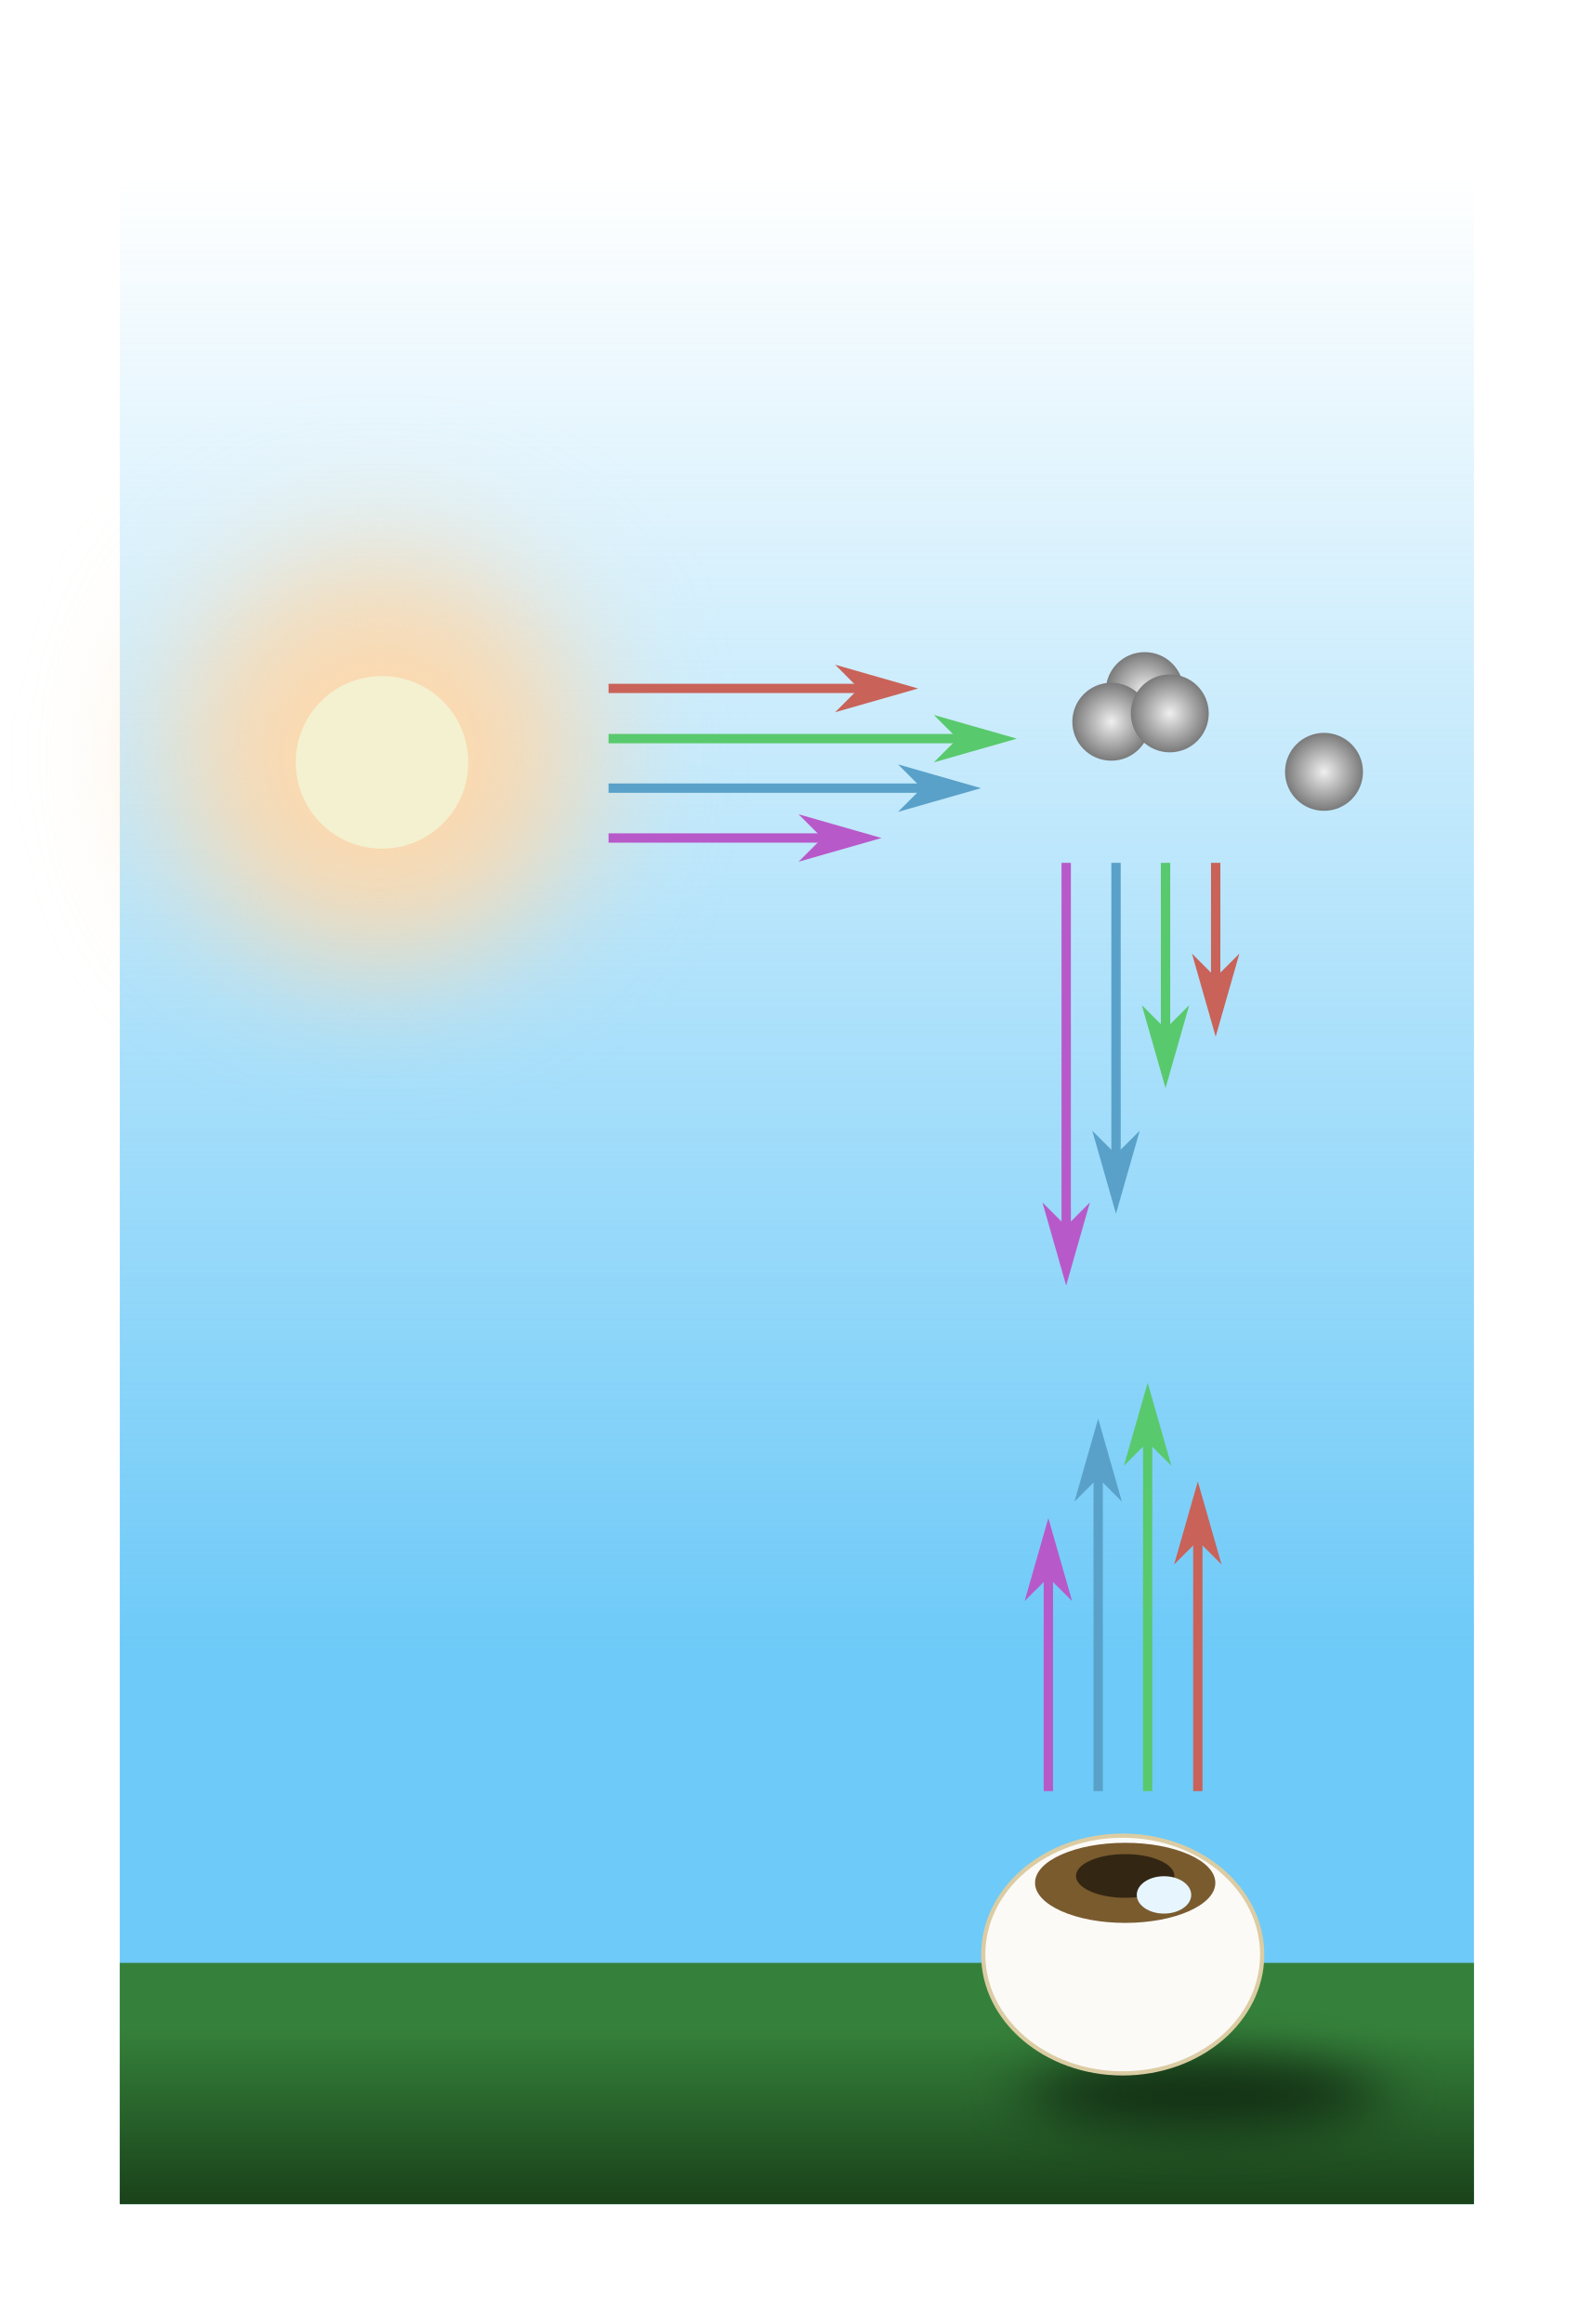
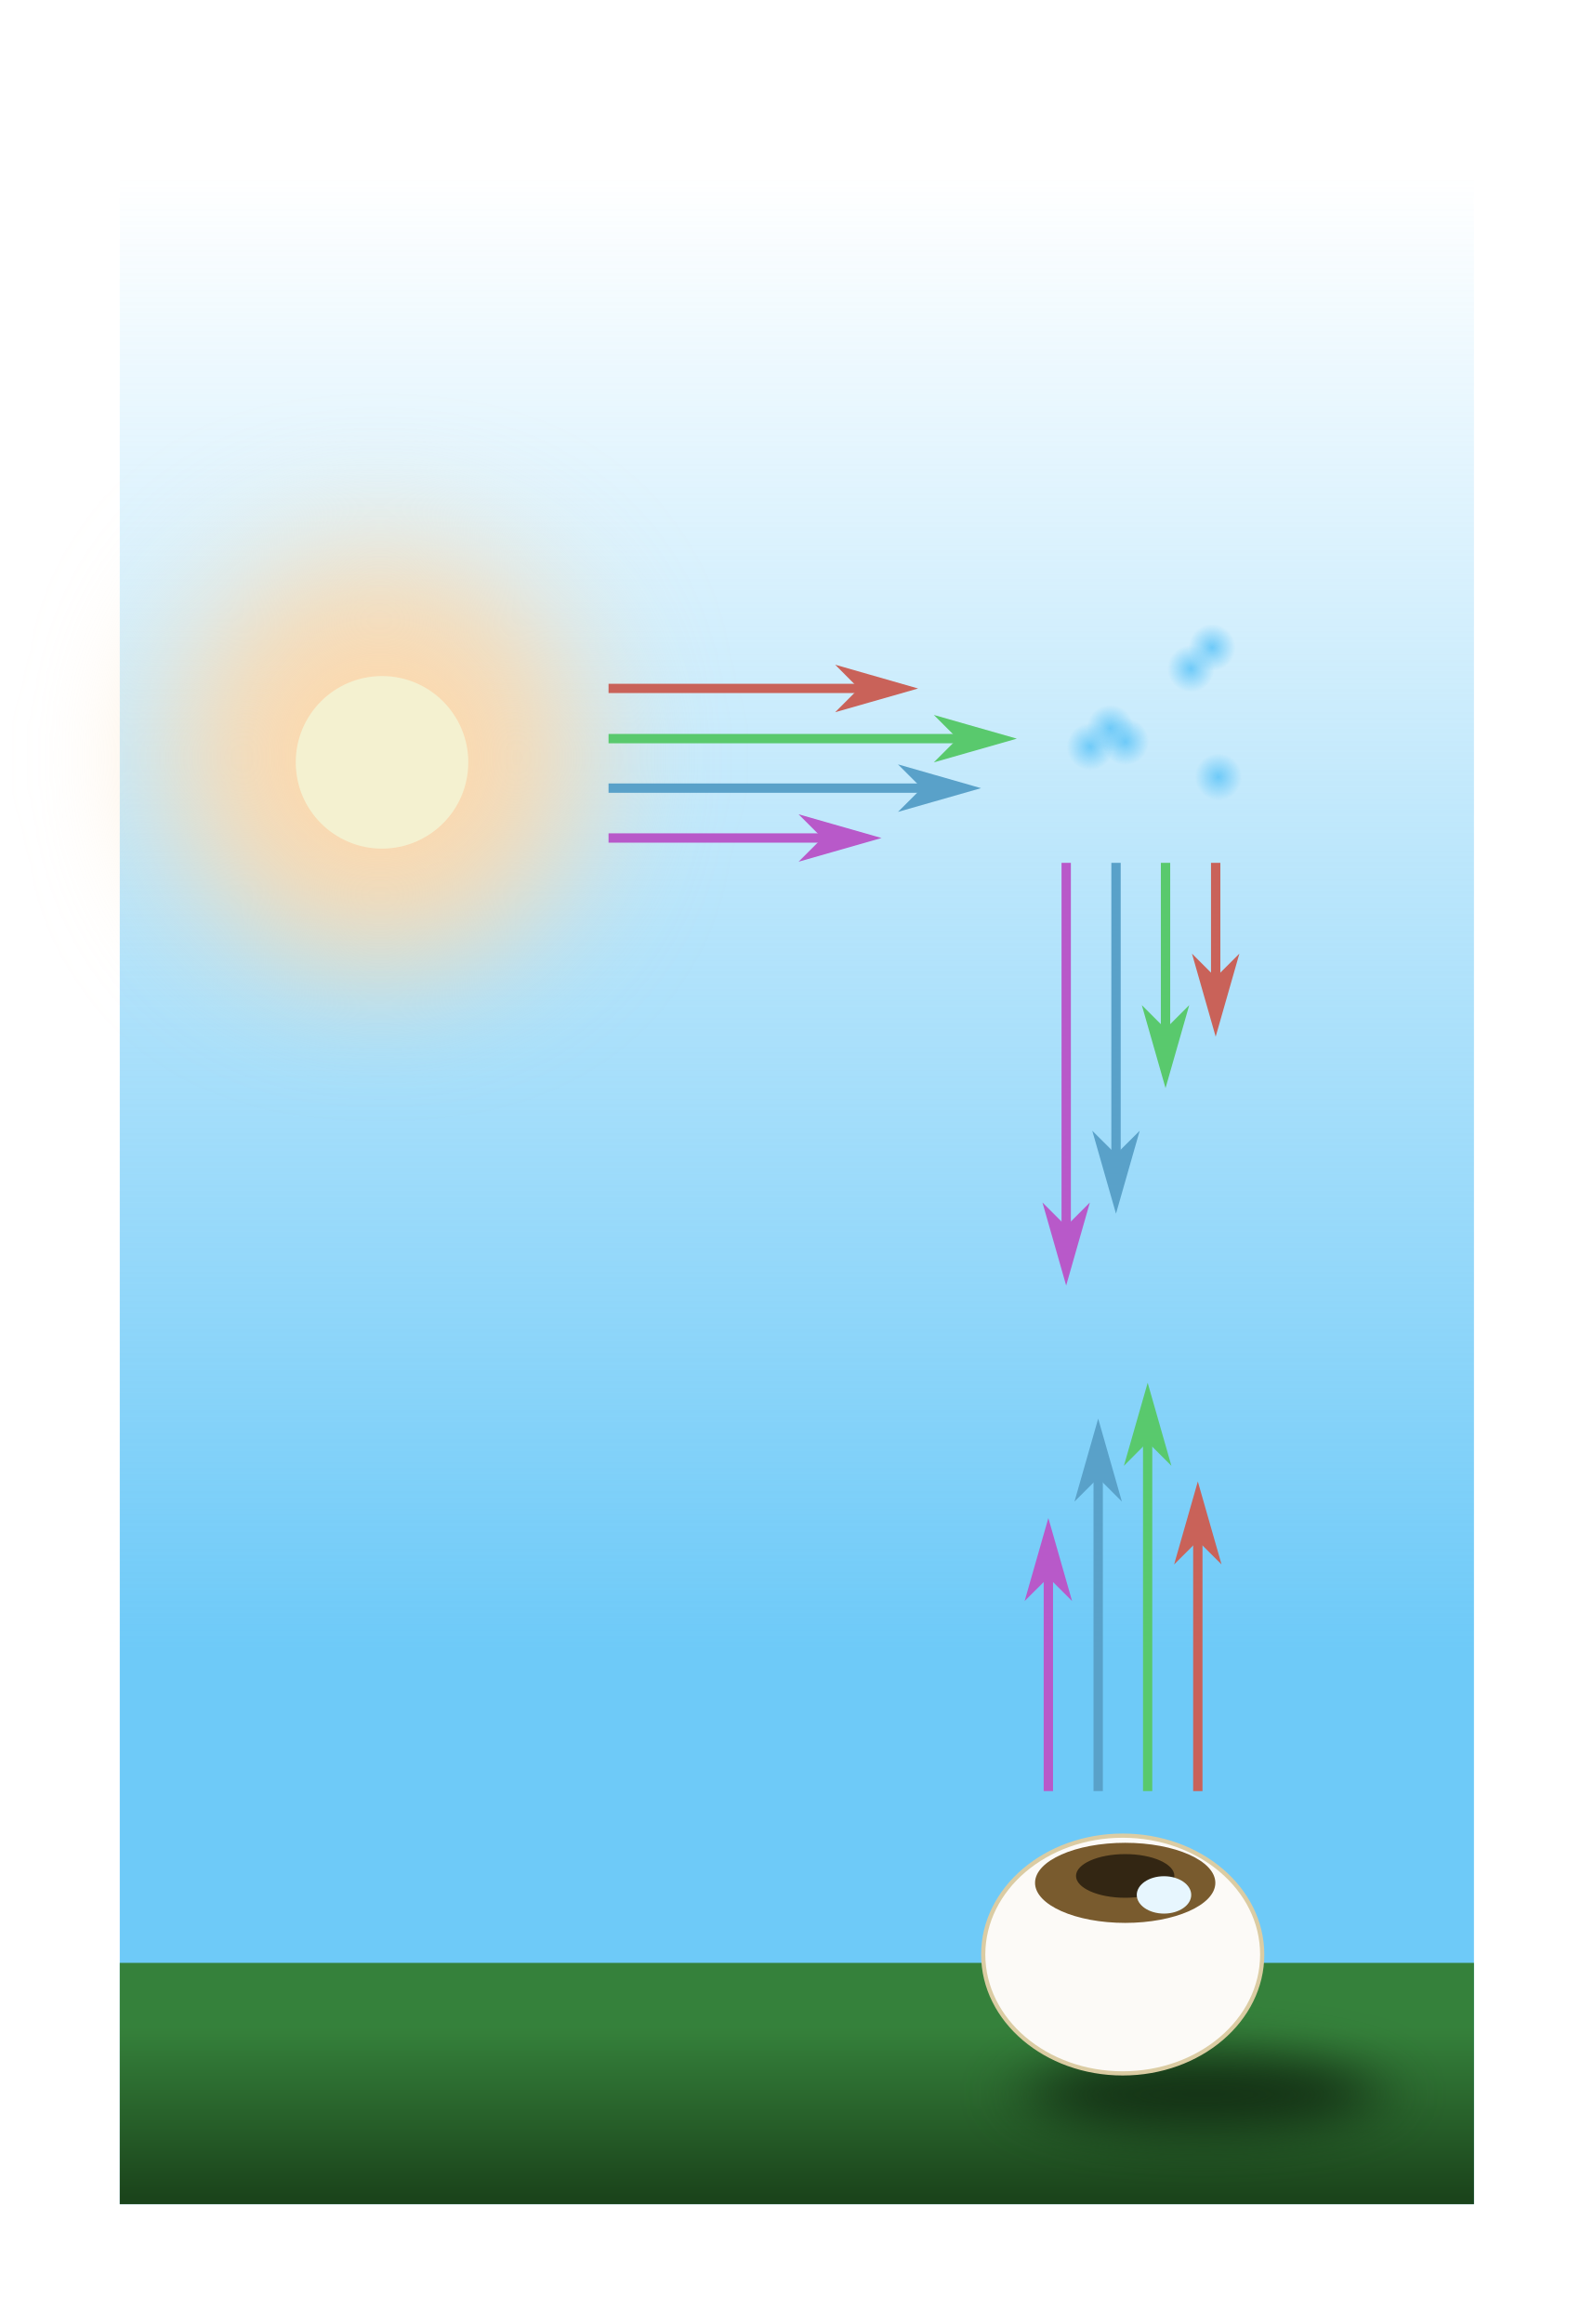
<svg xmlns="http://www.w3.org/2000/svg" xmlns:xlink="http://www.w3.org/1999/xlink" width="39.92mm" height="58.202mm" viewBox="0 0 39.92 58.202" version="1.1" id="svg1919">
  <defs id="defs1916">
    <linearGradient id="linearGradient8971">
      <stop style="stop-color:#35813b;stop-opacity:1" offset="0" id="stop8967" />
      <stop style="stop-color:#1b441b;stop-opacity:1" offset="1" id="stop8969" />
-     </linearGradient>
-     <linearGradient id="linearGradient8108">
-       <stop style="stop-color:#efefef;stop-opacity:1" offset="0" id="stop8104" />
-       <stop style="stop-color:#7a7a7a;stop-opacity:1" offset="1" id="stop8106" />
    </linearGradient>
    <marker style="overflow:visible;" id="Arrow1Mend" refX="0.0" refY="0.0" orient="auto">
      <path transform="scale(0.4) rotate(180) translate(10,0)" style="fill-rule:evenodd;fill:context-stroke;stroke:context-stroke;stroke-width:1.0pt;" d="M 0.0,0.0 L 5.0,-5.0 L -12.5,0.0 L 5.0,5.0 L 0.0,0.0 z " id="path6926" />
    </marker>
    <linearGradient id="linearGradient6579">
      <stop style="stop-color:#6ecaf8;stop-opacity:1;" offset="0" id="stop6575" />
      <stop style="stop-color:#6ecaf8;stop-opacity:0;" offset="1" id="stop6577" />
    </linearGradient>
    <filter style="color-interpolation-filters:sRGB" id="filter6571" x="-0.404" y="-0.404" width="1.809" height="1.809">
      <feGaussianBlur stdDeviation="1.728" id="feGaussianBlur6573" />
    </filter>
    <linearGradient xlink:href="#linearGradient6579" id="linearGradient6581" x1="93.383" y1="100.019" x2="93.383" y2="63.141" gradientUnits="userSpaceOnUse" />
-     <radialGradient xlink:href="#linearGradient8108" id="radialGradient8110" cx="105.24" cy="79.818" fx="105.24" fy="79.818" r="0.976" gradientUnits="userSpaceOnUse" gradientTransform="translate(-2.354471,-3.81869)" />
-     <radialGradient xlink:href="#linearGradient8108" id="radialGradient8213" gradientUnits="userSpaceOnUse" gradientTransform="translate(-3.191168,-3.051718)" cx="105.24" cy="79.818" fx="105.24" fy="79.818" r="0.976" />
-     <radialGradient xlink:href="#linearGradient8108" id="radialGradient8217" gradientUnits="userSpaceOnUse" gradientTransform="translate(-1.726949,-3.260892)" cx="105.24" cy="79.818" fx="105.24" fy="79.818" r="0.976" />
-     <radialGradient xlink:href="#linearGradient8108" id="radialGradient8225" gradientUnits="userSpaceOnUse" gradientTransform="translate(2.136538,-1.796674)" cx="105.24" cy="79.818" fx="105.24" fy="79.818" r="0.976" />
+     <radialGradient xlink:href="#linearGradient6579" id="radialGradient8110" cx="105.24" cy="79.818" fx="105.24" fy="79.818" r="0.976" gradientUnits="userSpaceOnUse" gradientTransform="matrix(0.6030273,0,0,0.6030273,38.56063,28.7973)" />
+     <radialGradient xlink:href="#linearGradient6579" id="radialGradient8213" gradientUnits="userSpaceOnUse" gradientTransform="matrix(0.6030273,0,0,0.6030273,38.05608,29.25981)" cx="105.24" cy="79.818" fx="105.24" fy="79.818" r="0.976" />
+     <radialGradient xlink:href="#linearGradient6579" id="radialGradient8217" gradientUnits="userSpaceOnUse" gradientTransform="matrix(0.6030273,0,0,0.6030273,38.93904,29.13367)" cx="105.24" cy="79.818" fx="105.24" fy="79.818" r="0.976" />
+     <radialGradient xlink:href="#linearGradient6579" id="radialGradient8225" gradientUnits="userSpaceOnUse" gradientTransform="matrix(0.6030273,0,0,0.6030273,41.26883,30.01663)" cx="105.24" cy="79.818" fx="105.24" fy="79.818" r="0.976" />
    <linearGradient xlink:href="#linearGradient8971" id="linearGradient8946" gradientUnits="userSpaceOnUse" x1="93.383" y1="100.019" x2="93.383" y2="63.141" gradientTransform="matrix(1,0,0,0.1157899,0,-121.0366)" />
    <filter style="color-interpolation-filters:sRGB" id="filter10713" x="-0.749" y="-0.23" width="2.498" height="1.46">
      <feGaussianBlur stdDeviation="0.674" id="feGaussianBlur10715" />
    </filter>
+     <radialGradient xlink:href="#linearGradient6579" id="radialGradient11516" gradientUnits="userSpaceOnUse" gradientTransform="matrix(0.6030273,0,0,0.6030273,40.57859,27.30498)" cx="105.24" cy="79.818" fx="105.24" fy="79.818" r="0.976" />
+     <radialGradient xlink:href="#linearGradient6579" id="radialGradient11520" gradientUnits="userSpaceOnUse" gradientTransform="matrix(0.6030273,0,0,0.6030273,41.10776,26.77581)" cx="105.24" cy="79.818" fx="105.24" fy="79.818" r="0.976" />
  </defs>
  <g id="layer1" transform="translate(-74.21216,-58.69121)">
    <rect style="fill:url(#linearGradient6581);fill-opacity:1;stroke:none;stroke-width:0.558;stroke-opacity:1" id="rect3906" width="33.92" height="52.202" x="77.212" y="61.691" />
    <circle style="fill:#e8dec4;fill-opacity:1;stroke:#dbcca3;stroke-width:0.5;stroke-opacity:1" id="circle4144" cx="137.653" cy="98.211" r="15.382" />
    <path style="fill:#fcfaf7;fill-opacity:1;stroke:#dbcca3;stroke-width:0.5;stroke-opacity:1" id="circle4437" d="m 123.905,105.111 a 15.382,15.382 0 0 1 0.477,-14.677 l 13.272,7.777 z" />
    <ellipse style="fill:#795b2e;fill-opacity:1;stroke:none;stroke-width:1.036;stroke-opacity:1" id="path5293" cx="124.914" cy="97.916" rx="2.65" ry="5.966" />
    <ellipse style="fill:#332613;fill-opacity:1;stroke:none;stroke-width:0.565;stroke-opacity:1" id="ellipse5411" cx="124.457" cy="97.916" rx="1.445" ry="3.254" />
    <ellipse style="fill:#e7f6fe;fill-opacity:1;stroke:none;stroke-width:0.389;stroke-opacity:1" id="ellipse7188" cx="125.712" cy="95.348" rx="1.236" ry="1.802" />
    <circle style="mix-blend-mode:normal;fill:#fcd9ae;fill-opacity:1;stroke:none;stroke-width:0.5;filter:url(#filter6571)" id="path6357" cx="83.726" cy="77.663" r="5.127" />
    <g id="path6783">
      <path style="color:#000000;fill:#59a1c9;-inkscape-stroke:none" d="m 89.455,78.312 v 0.234 h 8.867 V 78.312 Z" id="path10902" />
      <g id="g10890">
        <g id="path10892">
          <path style="color:#000000;fill:#59a1c9;fill-rule:evenodd;stroke-width:0.094pt;-inkscape-stroke:none" d="m 97.387,78.429 -0.468,0.468 1.638,-0.468 -1.638,-0.468 z" id="path10896" />
          <path style="color:#000000;fill:#59a1c9;fill-rule:evenodd;-inkscape-stroke:none" d="m 96.705,77.834 0.596,0.596 -0.596,0.594 2.08,-0.594 z m 0.43,0.254 1.195,0.342 -1.195,0.34 0.342,-0.34 -0.045,-0.045 z" id="path10898" />
        </g>
      </g>
    </g>
    <g id="path7265">
      <path style="color:#000000;fill:#59c96d;-inkscape-stroke:none" d="m 89.455,77.072 v 0.234 h 9.766 v -0.234 z" id="path10920" />
      <g id="g10908">
        <g id="path10910">
          <path style="color:#000000;fill:#59c96d;fill-rule:evenodd;stroke-width:0.094pt;-inkscape-stroke:none" d="m 98.284,77.19 -0.468,0.468 1.638,-0.468 -1.638,-0.468 z" id="path10914" />
          <path style="color:#000000;fill:#59c96d;fill-rule:evenodd;-inkscape-stroke:none" d="m 97.602,76.596 0.594,0.594 -0.594,0.594 2.08,-0.594 z m 0.43,0.252 1.195,0.342 -1.195,0.342 0.342,-0.342 -0.045,-0.045 z" id="path10916" />
        </g>
      </g>
    </g>
    <g id="path7267">
      <path style="color:#000000;fill:#c96259;-inkscape-stroke:none" d="m 89.455,75.816 v 0.232 h 7.293 v -0.232 z" id="path10938" />
      <g id="g10926">
        <g id="path10928">
          <path style="color:#000000;fill:#c96259;fill-rule:evenodd;stroke-width:0.094pt;-inkscape-stroke:none" d="m 95.812,75.933 -0.468,0.468 1.638,-0.468 -1.638,-0.468 z" id="path10932" />
          <path style="color:#000000;fill:#c96259;fill-rule:evenodd;-inkscape-stroke:none" d="m 95.131,75.338 0.594,0.596 -0.594,0.594 2.078,-0.594 z m 0.428,0.254 1.197,0.342 -1.195,0.34 0.34,-0.34 -0.045,-0.045 z" id="path10934" />
        </g>
      </g>
    </g>
    <g id="path7542">
      <path style="color:#000000;fill:#b859c9;-inkscape-stroke:none" d="m 89.455,79.561 v 0.234 h 6.377 v -0.234 z" id="path10956" />
      <g id="g10944">
        <g id="path10946">
          <path style="color:#000000;fill:#b859c9;fill-rule:evenodd;stroke-width:0.094pt;-inkscape-stroke:none" d="m 94.896,79.677 -0.468,0.468 1.638,-0.468 -1.638,-0.468 z" id="path10950" />
          <path style="color:#000000;fill:#b859c9;fill-rule:evenodd;-inkscape-stroke:none" d="m 94.215,79.084 0.594,0.594 -0.594,0.594 2.078,-0.594 z m 0.43,0.252 1.195,0.34 -1.195,0.342 0.34,-0.34 -0.043,-0.045 z" id="path10952" />
        </g>
      </g>
    </g>
-     <circle style="fill:url(#radialGradient8110);fill-opacity:1;stroke:none;stroke-width:0.265;stroke-miterlimit:4;stroke-dasharray:none;stroke-opacity:1" id="path7996" cx="102.885" cy="75.999" r="0.976" />
-     <circle style="fill:url(#radialGradient8213);fill-opacity:1;stroke:none;stroke-width:0.265;stroke-miterlimit:4;stroke-dasharray:none;stroke-opacity:1" id="circle8211" cx="102.048" cy="76.766" r="0.976" />
-     <circle style="fill:url(#radialGradient8217);fill-opacity:1;stroke:none;stroke-width:0.265;stroke-miterlimit:4;stroke-dasharray:none;stroke-opacity:1" id="circle8215" cx="103.513" cy="76.557" r="0.976" />
-     <circle style="fill:url(#radialGradient8225);fill-opacity:1;stroke:none;stroke-width:0.265;stroke-miterlimit:4;stroke-dasharray:none;stroke-opacity:1" id="circle8223" cx="107.376" cy="78.021" r="0.976" />
+     <circle style="fill:url(#radialGradient8110);fill-opacity:1;stroke:none;stroke-width:0.16;stroke-miterlimit:4;stroke-dasharray:none;stroke-opacity:1" id="path7996" cx="102.023" cy="76.93" r="0.589" />
+     <circle style="fill:url(#radialGradient8213);fill-opacity:1;stroke:none;stroke-width:0.16;stroke-miterlimit:4;stroke-dasharray:none;stroke-opacity:1" id="circle8211" cx="101.518" cy="77.392" r="0.589" />
+     <circle style="fill:url(#radialGradient8217);fill-opacity:1;stroke:none;stroke-width:0.16;stroke-miterlimit:4;stroke-dasharray:none;stroke-opacity:1" id="circle8215" cx="102.401" cy="77.266" r="0.589" />
+     <circle style="fill:url(#radialGradient8225);fill-opacity:1;stroke:none;stroke-width:0.16;stroke-miterlimit:4;stroke-dasharray:none;stroke-opacity:1" id="circle8223" cx="104.731" cy="78.149" r="0.589" />
    <circle style="opacity:1;fill:#f4f1d0;fill-opacity:1;stroke:none;stroke-width:0.265;stroke-miterlimit:4;stroke-dasharray:none;stroke-opacity:1" id="path8259" cx="83.781" cy="77.783" r="2.161" />
    <g id="g8762" transform="rotate(90,97.59217,87.7693)">
      <g id="path8750">
        <path style="color:#000000;fill:#59a1c9;-inkscape-stroke:none" d="M 90.123,83.078 V 83.312 h 8.326 v -0.234 z" id="path10974" />
        <g id="g10962">
          <g id="path10964">
            <path style="color:#000000;fill:#59a1c9;fill-rule:evenodd;stroke-width:0.094pt;-inkscape-stroke:none" d="m 97.514,83.195 -0.468,0.468 1.638,-0.468 -1.638,-0.468 z" id="path10968" />
            <path style="color:#000000;fill:#59a1c9;fill-rule:evenodd;-inkscape-stroke:none" d="m 96.832,82.602 0.592,0.594 -0.592,0.594 2.078,-0.594 z m 0.428,0.252 1.195,0.342 -1.195,0.342 0.342,-0.342 -0.043,-0.045 z" id="path10970" />
          </g>
        </g>
      </g>
      <g id="path8752">
        <path style="color:#000000;fill:#59c96d;-inkscape-stroke:none" d="m 90.123,81.838 v 0.234 h 5.18 v -0.234 z" id="path10992" />
        <g id="g10980">
          <g id="path10982">
            <path style="color:#000000;fill:#59c96d;fill-rule:evenodd;stroke-width:0.094pt;-inkscape-stroke:none" d="m 94.368,81.956 -0.468,0.468 1.638,-0.468 -1.638,-0.468 z" id="path10986" />
            <path style="color:#000000;fill:#59c96d;fill-rule:evenodd;-inkscape-stroke:none" d="m 93.686,81.361 0.594,0.594 -0.594,0.594 2.078,-0.594 z m 0.428,0.252 1.197,0.342 -1.197,0.342 0.342,-0.342 -0.043,-0.043 z" id="path10988" />
          </g>
        </g>
      </g>
      <g id="path8754">
        <path style="color:#000000;fill:#c96259;-inkscape-stroke:none" d="m 90.123,80.582 v 0.234 h 3.893 v -0.234 z" id="path11010" />
        <g id="g10998">
          <g id="path11000">
            <path style="color:#000000;fill:#c96259;fill-rule:evenodd;stroke-width:0.094pt;-inkscape-stroke:none" d="m 93.079,80.699 -0.468,0.468 1.638,-0.468 -1.638,-0.468 z" id="path11004" />
            <path style="color:#000000;fill:#c96259;fill-rule:evenodd;-inkscape-stroke:none" d="m 92.396,80.105 0.594,0.594 -0.594,0.594 2.08,-0.594 z m 0.428,0.252 1.197,0.342 -1.197,0.342 0.344,-0.342 -0.045,-0.045 z" id="path11006" />
          </g>
        </g>
      </g>
      <g id="path8756">
        <path style="color:#000000;fill:#b859c9;-inkscape-stroke:none" d="m 90.123,84.326 v 0.234 h 10.125 v -0.234 z" id="path11028" />
        <g id="g11016">
          <g id="path11018">
            <path style="color:#000000;fill:#b859c9;fill-rule:evenodd;stroke-width:0.094pt;-inkscape-stroke:none" d="m 99.312,84.443 -0.468,0.468 1.638,-0.468 -1.638,-0.468 z" id="path11022" />
            <path style="color:#000000;fill:#b859c9;fill-rule:evenodd;-inkscape-stroke:none" d="m 98.629,83.85 0.594,0.594 -0.594,0.594 2.08,-0.594 z m 0.43,0.252 1.195,0.342 -1.195,0.342 0.342,-0.342 -0.045,-0.045 z" id="path11024" />
          </g>
        </g>
      </g>
    </g>
    <rect style="fill:url(#linearGradient8946);fill-opacity:1;stroke:none;stroke-width:0.19;stroke-opacity:1" id="rect8944" width="33.92" height="6.044" x="77.212" y="-113.893" transform="scale(1,-1)" />
    <g id="g9482" transform="matrix(0,-1,-1,0,201.0084,192.2231)">
      <g id="path9470">
        <path style="color:#000000;fill:#59a1c9;-inkscape-stroke:none" d="m 88.676,99.172 v 0.234 h 8.867 v -0.234 z" id="path11046" />
        <g id="g11034">
          <g id="path11036">
            <path style="color:#000000;fill:#59a1c9;fill-rule:evenodd;stroke-width:0.094pt;-inkscape-stroke:none" d="m 96.608,99.289 -0.468,0.468 1.638,-0.468 -1.638,-0.468 z" id="path11040" />
            <path style="color:#000000;fill:#59a1c9;fill-rule:evenodd;-inkscape-stroke:none" d="m 95.926,98.695 0.594,0.594 -0.594,0.594 2.078,-0.594 z m 0.428,0.252 1.195,0.342 -1.195,0.342 0.342,-0.342 -0.043,-0.045 z" id="path11042" />
          </g>
        </g>
      </g>
      <g id="path9472">
        <path style="color:#000000;fill:#59c96d;-inkscape-stroke:none" d="m 88.676,97.934 v 0.232 h 9.766 v -0.232 z" id="path11064" />
        <g id="g11052">
          <g id="path11054">
            <path style="color:#000000;fill:#59c96d;fill-rule:evenodd;stroke-width:0.094pt;-inkscape-stroke:none" d="m 97.505,98.05 -0.468,0.468 1.638,-0.468 -1.638,-0.468 z" id="path11058" />
            <path style="color:#000000;fill:#59c96d;fill-rule:evenodd;-inkscape-stroke:none" d="m 96.822,97.455 0.596,0.596 -0.596,0.594 2.08,-0.596 z m 0.43,0.254 1.197,0.342 -1.197,0.34 0.342,-0.342 -0.045,-0.043 z" id="path11060" />
          </g>
        </g>
      </g>
      <g id="path9474">
        <path style="color:#000000;fill:#c96259;-inkscape-stroke:none" d="m 88.676,96.676 v 0.234 h 7.293 v -0.234 z" id="path11082" />
        <g id="g11070">
          <g id="path11072">
            <path style="color:#000000;fill:#c96259;fill-rule:evenodd;stroke-width:0.094pt;-inkscape-stroke:none" d="m 95.033,96.793 -0.468,0.468 1.638,-0.468 -1.638,-0.468 z" id="path11076" />
            <path style="color:#000000;fill:#c96259;fill-rule:evenodd;-inkscape-stroke:none" d="m 94.352,96.199 0.592,0.594 -0.592,0.594 2.078,-0.594 z m 0.428,0.252 1.195,0.342 -1.195,0.342 0.342,-0.342 -0.045,-0.045 z" id="path11078" />
          </g>
        </g>
      </g>
      <g id="path9476">
        <path style="color:#000000;fill:#b859c9;-inkscape-stroke:none" d="m 88.676,100.42 v 0.234 h 6.377 v -0.234 z" id="path11100" />
        <g id="g11088">
          <g id="path11090">
            <path style="color:#000000;fill:#b859c9;fill-rule:evenodd;stroke-width:0.094pt;-inkscape-stroke:none" d="m 94.117,100.537 -0.468,0.468 1.638,-0.468 -1.638,-0.468 z" id="path11094" />
            <path style="color:#000000;fill:#b859c9;fill-rule:evenodd;-inkscape-stroke:none" d="m 93.436,99.943 0.592,0.594 -0.592,0.594 2.078,-0.594 z m 0.428,0.252 1.195,0.342 -1.195,0.342 0.342,-0.342 -0.045,-0.045 z" id="path11096" />
          </g>
        </g>
      </g>
    </g>
    <ellipse style="mix-blend-mode:normal;fill:#133014;fill-opacity:1;stroke:none;stroke-width:0.063;stroke-opacity:1;filter:url(#filter10713)" id="ellipse9974" cx="-111.781" cy="-102.334" transform="matrix(0,-0.9001925,-1.263863,0,-24.98071,10.51566)" rx="1.081" ry="3.515" />
    <ellipse style="fill:#fcfaf7;fill-opacity:1;stroke:#dbcca3;stroke-width:0.105;stroke-opacity:1" id="path9694" cx="107.64" cy="-102.334" transform="rotate(90)" rx="2.977" ry="3.494" />
    <ellipse style="fill:#795b2e;fill-opacity:1;stroke:none;stroke-width:0.392;stroke-opacity:1" id="ellipse9696" cx="105.845" cy="-102.396" rx="1.003" ry="2.258" transform="rotate(90)" />
    <ellipse style="fill:#332613;fill-opacity:1;stroke:none;stroke-width:0.214;stroke-opacity:1" id="ellipse9698" cx="105.672" cy="-102.396" rx="0.547" ry="1.232" transform="rotate(90)" />
    <ellipse style="fill:#e7f6fe;fill-opacity:1;stroke:none;stroke-width:0.147;stroke-opacity:1" id="ellipse9700" cx="106.147" cy="-103.368" rx="0.468" ry="0.682" transform="rotate(90)" />
+     <circle style="fill:url(#radialGradient11516);fill-opacity:1;stroke:none;stroke-width:0.16;stroke-miterlimit:4;stroke-dasharray:none;stroke-opacity:1" id="circle11514" cx="104.041" cy="75.437" r="0.589" />
+     <circle style="fill:url(#radialGradient11520);fill-opacity:1;stroke:none;stroke-width:0.16;stroke-miterlimit:4;stroke-dasharray:none;stroke-opacity:1" id="circle11518" cx="104.57" cy="74.908" r="0.589" />
  </g>
</svg>
